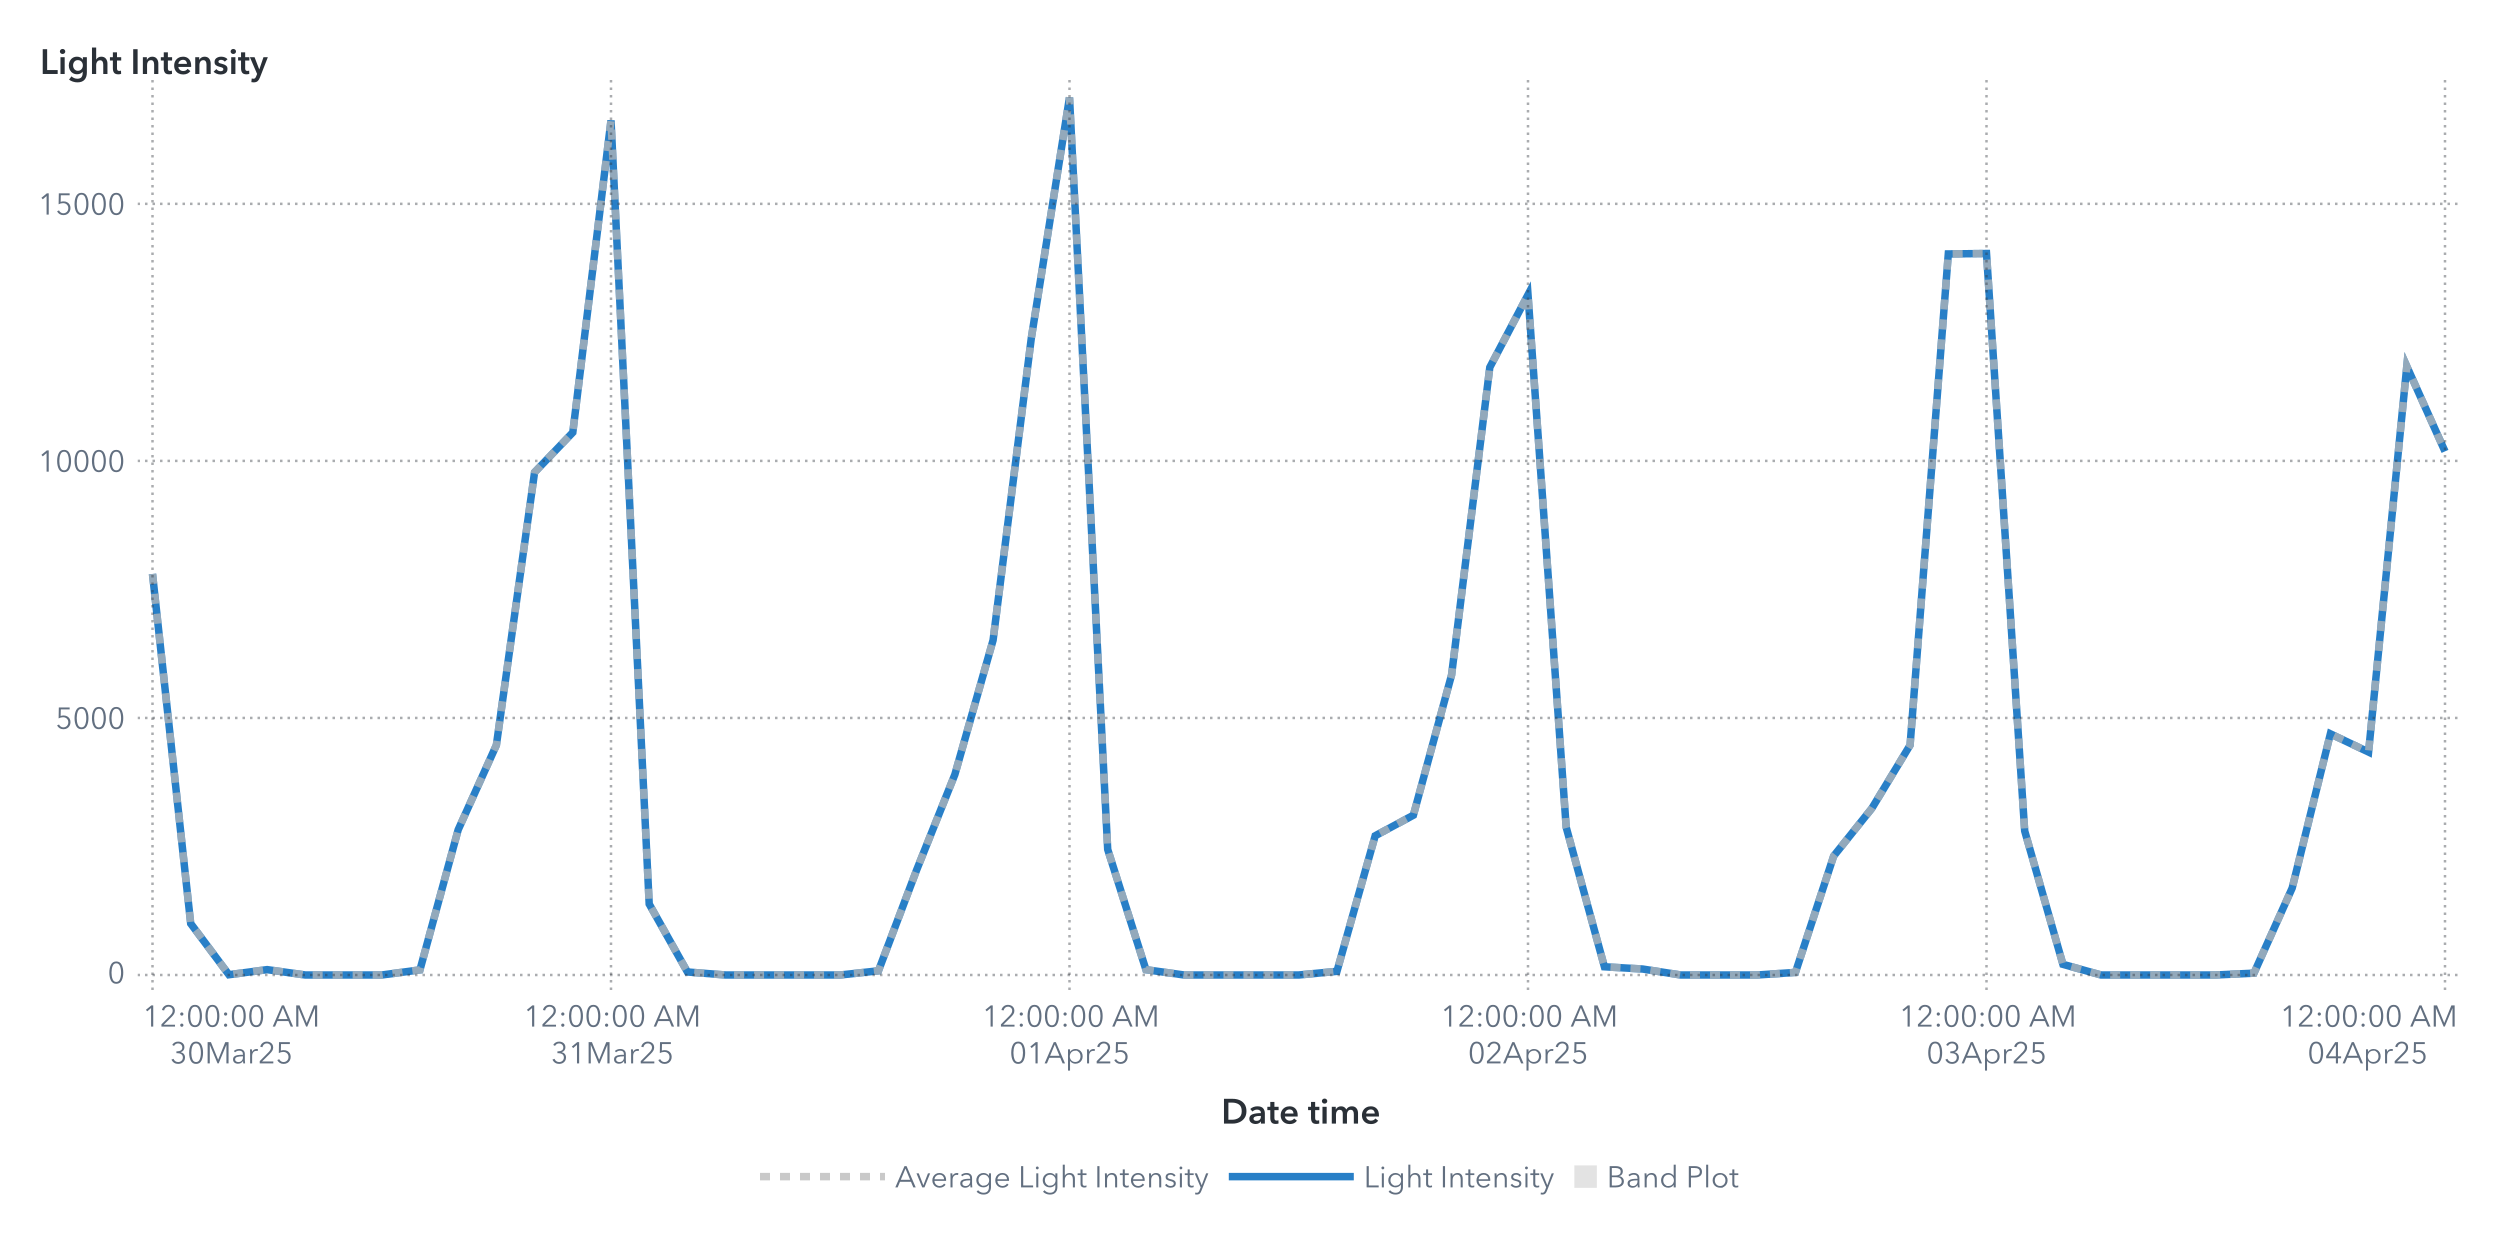
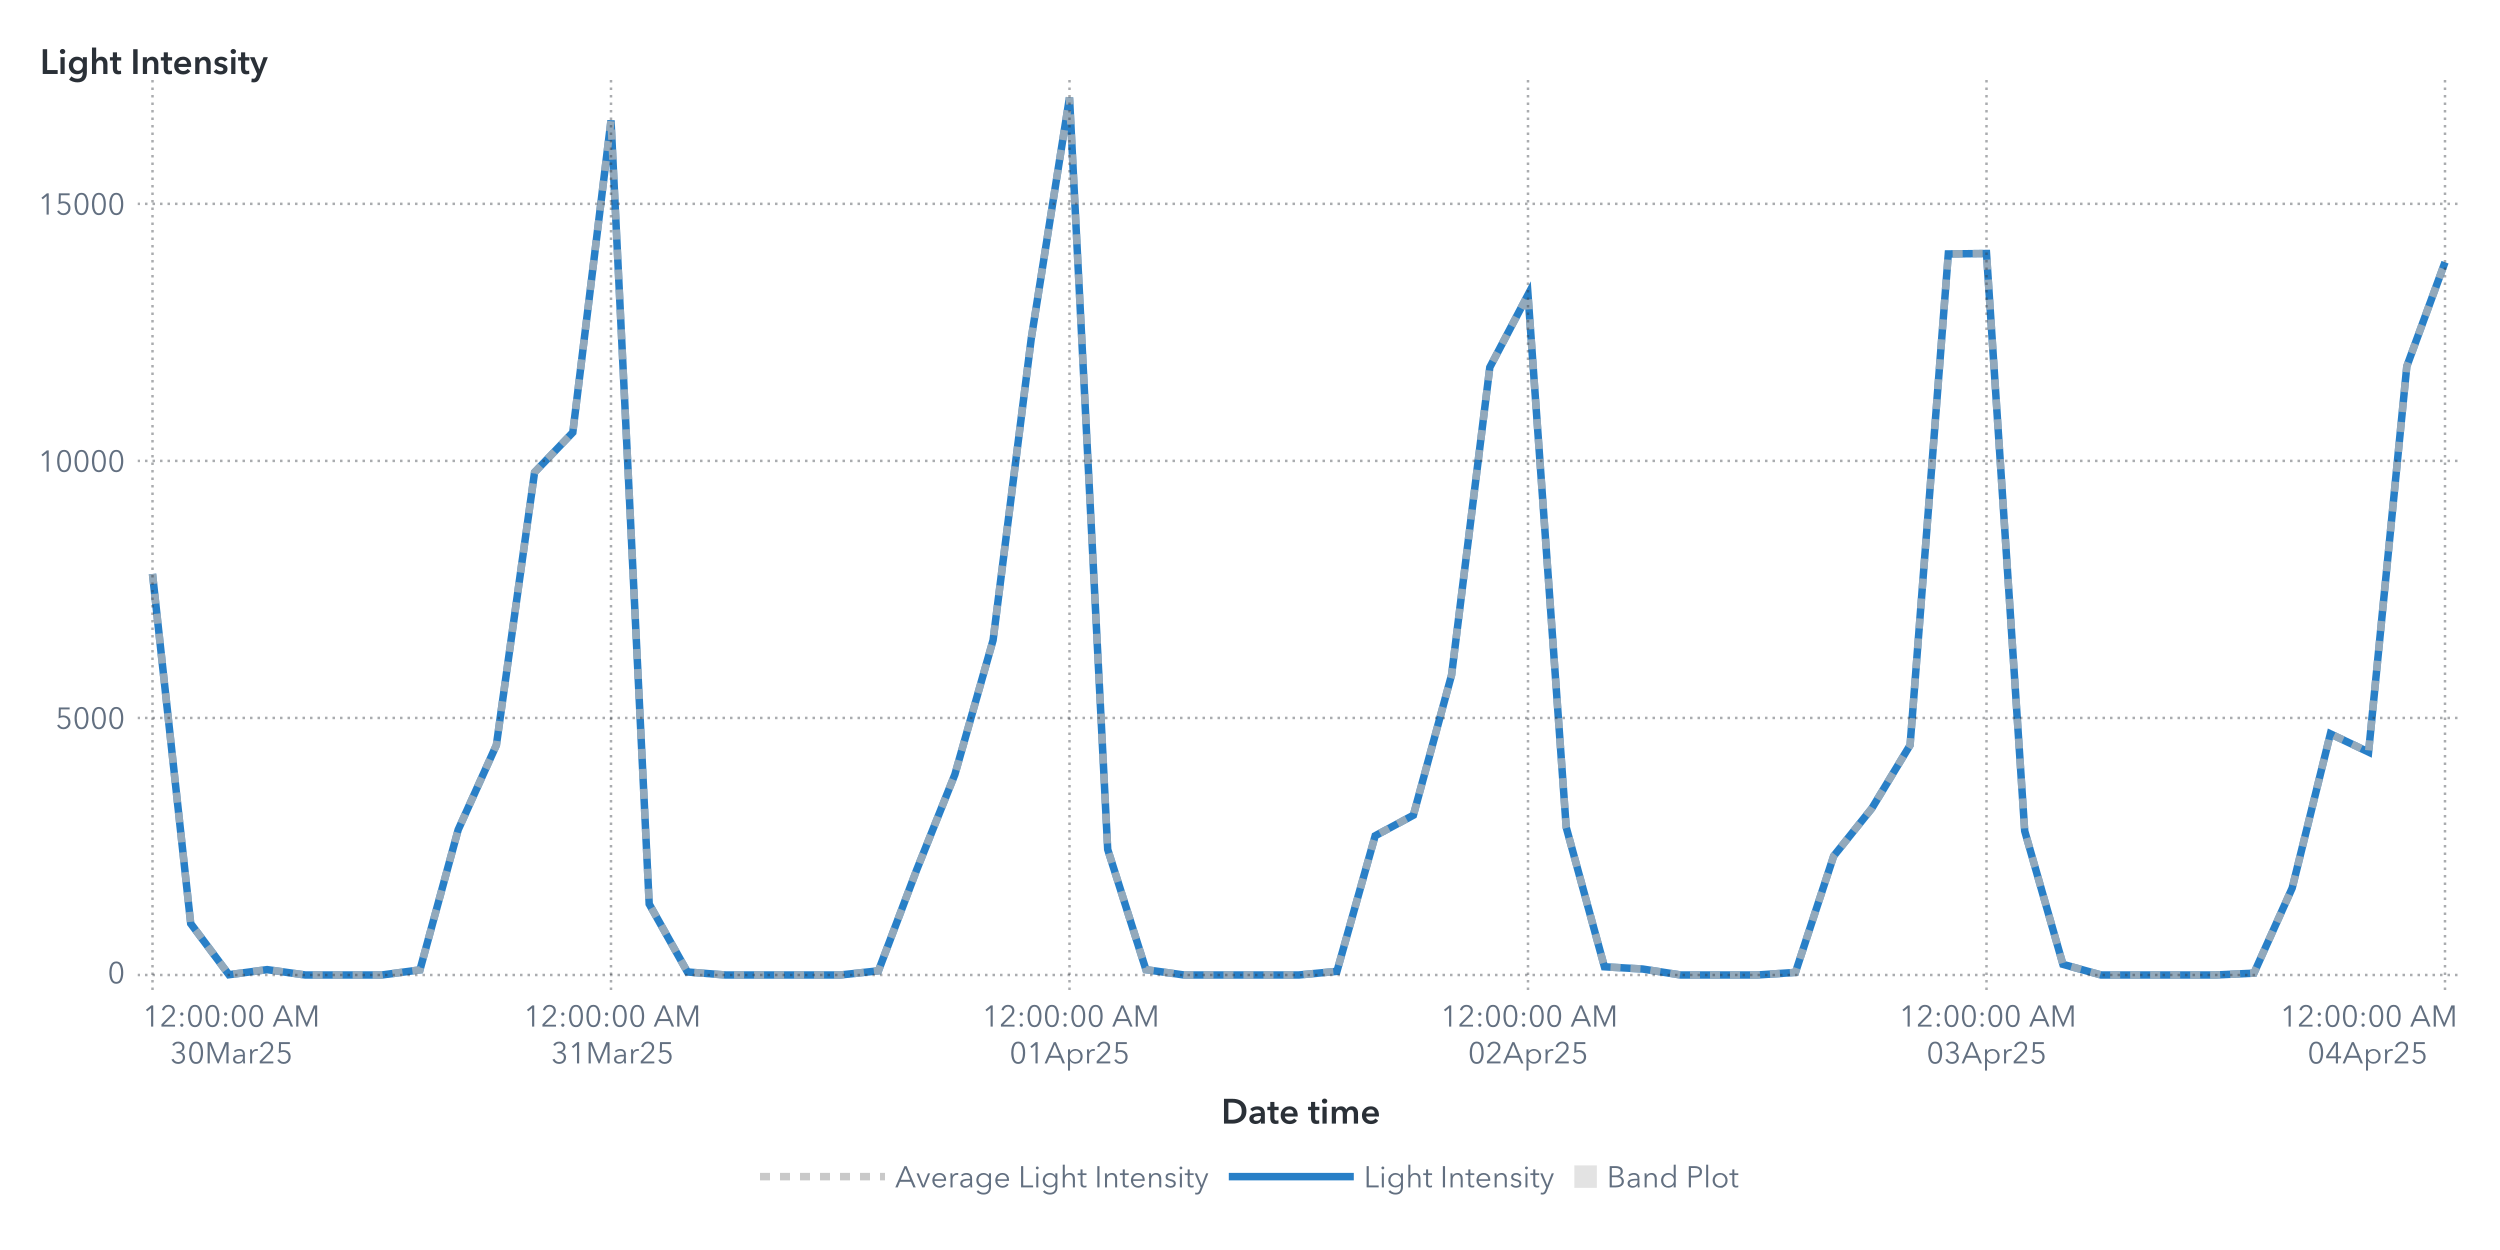
<svg xmlns="http://www.w3.org/2000/svg" xmlns:xlink="http://www.w3.org/1999/xlink" version="1.1" width="1000" height="500" viewBox="0 0 1000 500">
  <rect x="0" y="0" width="1000" height="500" fill="#ffffff">
</rect>
  <g>
    <rect x="0" y="0" rx="5" ry="5" width="1000.0" height="500.0" fill="#ffffff" opacity="0">
</rect>
    <rect x="0" y="0" rx="5" ry="5" width="1000.0" height="500.0" fill="#ffffff" opacity="0">
</rect>
    <rect x="0" y="0" rx="5" ry="5" width="1000.0" height="500.0" fill="#ffffff" opacity="0">
</rect>
    <rect x="0" y="0" rx="5" ry="5" width="1000.0" height="500.0" fill="#ffffff" opacity="0">
</rect>
    <g transform=" translate(16.0 -16.0)">
      <defs>
        <clipPath id="ClipPath0">
          <rect x="39" y="46" width="932" height="366">
</rect>
        </clipPath>
      </defs>
      <g clip-path="url(#ClipPath0)">
        <defs>
          <clipPath id="ClipPath1">
            <rect x="39" y="48" width="930" height="364">
</rect>
          </clipPath>
        </defs>
        <g clip-path="url(#ClipPath1)">
          <g transform="">
-             <polyline id="Polyline_72" points="45.0,245.58  60.28,385.43  75.57,405.89  90.85,403.85  106.13,406.0  121.42,406.0  136.7,406.0  151.98,403.95  167.27,347.91  182.55,314.04  197.83,204.92  213.12,188.98  228.4,64.18  243.68,377.62  258.97,404.79  274.25,406.0  289.53,406.0  304.82,406.0  320.1,406.0  335.38,404.32  350.67,363.95  365.95,325.79  381.23,272.09  396.52,151.27  411.8,55.0  427.08,355.76  442.37,403.87  457.65,406.0  472.93,406.0  488.22,406.0  503.5,406.0  518.78,404.53  534.07,350.31  549.35,342.08  564.63,285.98  579.92,162.93  595.2,133.88  610.48,346.92  625.77,402.71  641.05,403.61  656.33,406.0  671.62,406.0  686.9,406.0  702.18,404.96  717.47,358.41  732.75,339.32  748.03,314.06  763.32,117.58  778.6,117.4  793.88,348.39  809.17,401.73  824.45,406.0  839.73,406.0  855.02,406.0  870.3,406.0  885.58,405.26  900.87,371.22  916.15,309.54  931.43,316.82  946.72,162.54  962.0,196.56 " fill="none" stroke="#287fc7" stroke-width="3.0">
+             <polyline id="Polyline_72" points="45.0,245.58  60.28,385.43  75.57,405.89  90.85,403.85  106.13,406.0  121.42,406.0  136.7,406.0  151.98,403.95  167.27,347.91  182.55,314.04  197.83,204.92  213.12,188.98  228.4,64.18  243.68,377.62  258.97,404.79  274.25,406.0  289.53,406.0  304.82,406.0  320.1,406.0  335.38,404.32  350.67,363.95  365.95,325.79  381.23,272.09  396.52,151.27  411.8,55.0  427.08,355.76  442.37,403.87  457.65,406.0  472.93,406.0  488.22,406.0  503.5,406.0  518.78,404.53  534.07,350.31  549.35,342.08  564.63,285.98  579.92,162.93  595.2,133.88  610.48,346.92  625.77,402.71  641.05,403.61  656.33,406.0  671.62,406.0  686.9,406.0  702.18,404.96  717.47,358.41  732.75,339.32  748.03,314.06  763.32,117.58  778.6,117.4  793.88,348.39  809.17,401.73  824.45,406.0  839.73,406.0  855.02,406.0  870.3,406.0  885.58,405.26  900.87,371.22  916.15,309.54  931.43,316.82  946.72,162.54  962.0,120.89 " fill="none" stroke="#287fc7" stroke-width="3.0">
</polyline>
          </g>
          <g transform="">
-             <polyline id="Polyline_195" points="45.0,245.58  60.28,385.43  75.57,405.89  90.85,403.85  106.13,406.0  121.42,406.0  136.7,406.0  151.98,403.95  167.27,347.91  182.55,314.04  197.83,204.92  213.12,188.98  228.4,64.18  243.68,377.62  258.97,404.79  274.25,406.0  289.53,406.0  304.82,406.0  320.1,406.0  335.38,404.32  350.67,363.95  365.95,325.79  381.23,272.09  396.52,151.27  411.8,55.0  427.08,355.76  442.37,403.87  457.65,406.0  472.93,406.0  488.22,406.0  503.5,406.0  518.78,404.53  534.07,350.31  549.35,342.08  564.63,285.98  579.92,162.93  595.2,133.88  610.48,346.92  625.77,402.71  641.05,403.61  656.33,406.0  671.62,406.0  686.9,406.0  702.18,404.96  717.47,358.41  732.75,339.32  748.03,314.06  763.32,117.58  778.6,117.4  793.88,348.39  809.17,401.73  824.45,406.0  839.73,406.0  855.02,406.0  870.3,406.0  885.58,405.26  900.87,371.22  916.15,309.54  931.43,316.82  946.72,162.54  962.0,196.56 " fill="none" stroke="#b7b7b7" stroke-width="3.0" stroke-dasharray="4,4" opacity="0.75">
+             <polyline id="Polyline_195" points="45.0,245.58  60.28,385.43  75.57,405.89  90.85,403.85  106.13,406.0  121.42,406.0  136.7,406.0  151.98,403.95  167.27,347.91  182.55,314.04  197.83,204.92  213.12,188.98  228.4,64.18  243.68,377.62  258.97,404.79  274.25,406.0  289.53,406.0  304.82,406.0  320.1,406.0  335.38,404.32  350.67,363.95  365.95,325.79  381.23,272.09  396.52,151.27  411.8,55.0  427.08,355.76  442.37,403.87  457.65,406.0  472.93,406.0  488.22,406.0  503.5,406.0  518.78,404.53  534.07,350.31  549.35,342.08  564.63,285.98  579.92,162.93  595.2,133.88  610.48,346.92  625.77,402.71  641.05,403.61  656.33,406.0  671.62,406.0  686.9,406.0  702.18,404.96  717.47,358.41  732.75,339.32  748.03,314.06  763.32,117.58  778.6,117.4  793.88,348.39  809.17,401.73  824.45,406.0  839.73,406.0  855.02,406.0  870.3,406.0  885.58,405.26  900.87,371.22  916.15,309.54  931.43,316.82  946.72,162.54  962.0,120.89 " fill="none" stroke="#b7b7b7" stroke-width="3.0" stroke-dasharray="4,4" opacity="0.75">
</polyline>
          </g>
          <g transform="">
</g>
        </g>
        <path d="M39.0 406.0L969.0 406.0" stroke="#2a3037" stroke-dasharray="1,2" fill="none" opacity="0.4">
</path>
        <path d="M39.0 303.18L969.0 303.18" stroke="#2a3037" stroke-dasharray="1,2" fill="none" opacity="0.4">
</path>
        <path d="M39.0 200.36L969.0 200.36" stroke="#2a3037" stroke-dasharray="1,2" fill="none" opacity="0.4">
</path>
        <path d="M39.0 97.54L969.0 97.54" stroke="#2a3037" stroke-dasharray="1,2" fill="none" opacity="0.4">
</path>
        <path d="M45.0 412.0L45.0 48.0" stroke="#2a3037" stroke-dasharray="1,2" fill="none" opacity="0.4">
</path>
        <path d="M228.4 412.0L228.4 48.0" stroke="#2a3037" stroke-dasharray="1,2" fill="none" opacity="0.4">
</path>
        <path d="M411.8 412.0L411.8 48.0" stroke="#2a3037" stroke-dasharray="1,2" fill="none" opacity="0.4">
</path>
        <path d="M595.2 412.0L595.2 48.0" stroke="#2a3037" stroke-dasharray="1,2" fill="none" opacity="0.4">
</path>
        <path d="M778.6 412.0L778.6 48.0" stroke="#2a3037" stroke-dasharray="1,2" fill="none" opacity="0.4">
</path>
        <path d="M962.0 412.0L962.0 48.0" stroke="#2a3037" stroke-dasharray="1,2" fill="none" opacity="0.4">
</path>
      </g>
      <defs>
        <clipPath id="ClipPath2">
          <rect x="0" y="49" width="39" height="363">
</rect>
        </clipPath>
      </defs>
      <g clip-path="url(#ClipPath2)">
        <g fill="#626f80" stroke="#626f80" transform="translate(27.04 409.3) scale(0.012 -0.012)">
          <defs>
            <path id="g48/TT0" d="M522.0 353.0Q 522.0,195.0  467.0,88.5 T 290.0,-18.0 Q 167.0,-18.0  112.5,88.5 T 58.0,353.0 Q 58.0,512.0  112.5,619.0 T 290.0,726.0 Q 412.0,726.0  467.0,618.5 T 522.0,353.0 Z M131.0 353.0Q 131.0,226.0  167.5,135.0 T 290.0,44.0 Q 375.0,44.0  412.0,135.5 T 449.0,353.0 Q 449.0,480.0  412.0,572.5 T 290.0,665.0 Q 204.0,665.0  167.5,573.0 T 131.0,353.0 Z">
</path>
          </defs>
          <use x="0" y="0" xlink:href="#g48/TT0" />
        </g>
        <text id="Text_380" x="34.0" y="409.3" font-size="9.0pt" font-family="Avenir Next for SAS" fill="#626f80" text-anchor="end" opacity="0">
0</text>
        <g fill="#626f80" stroke="#626f80" transform="translate(6.16 307.48) scale(0.012 -0.012)">
          <defs>
            <path id="g53/TT0" d="M180.0 644.0 L175.0 425.0Q 219.0,441.0  273.0,441.0 Q 339.0,441.0  391.5,413.0 T 473.5,334.5 T 503.0,219.0 Q 503.0,151.0  473.5,97.0 T 390.5,12.5 T 268.0,-18.0 Q 194.0,-18.0  140.0,16.0 T 56.0,111.0  L121.0 140.0Q 140.0,96.0  179.0,70.0 T 264.0,44.0 Q 311.0,44.0  349.0,66.0 T 408.5,126.5 T 430.0,212.0 Q 430.0,289.0  380.5,335.5 T 254.0,382.0 Q 180.0,382.0  107.0,343.0  L114.0 708.0 L475.0 708.0 L475.0 644.0 L180.0 644.0Z">
</path>
          </defs>
          <use x="0" y="0" xlink:href="#g53/TT0" />
          <use x="580.0" y="0" xlink:href="#g48/TT0" />
          <use x="1160.0" y="0" xlink:href="#g48/TT0" />
          <use x="1740.0" y="0" xlink:href="#g48/TT0" />
        </g>
        <text id="Text_381" x="34.0" y="307.48" font-size="9.0pt" font-family="Avenir Next for SAS" fill="#626f80" text-anchor="end" opacity="0">
5000</text>
        <g fill="#626f80" stroke="#626f80" transform="translate(-0.8 204.66) scale(0.012 -0.012)">
          <defs>
            <path id="g49/TT0" d="M358.0 0 L286.0 0 L286.0 619.0 L158.0 510.0 L114.0 560.0 L294.0 708.0 L358.0 708.0 L358.0 0Z">
</path>
          </defs>
          <use x="0" y="0" xlink:href="#g49/TT0" />
          <use x="580.0" y="0" xlink:href="#g48/TT0" />
          <use x="1160.0" y="0" xlink:href="#g48/TT0" />
          <use x="1740.0" y="0" xlink:href="#g48/TT0" />
          <use x="2320.0" y="0" xlink:href="#g48/TT0" />
        </g>
        <text id="Text_382" x="34.0" y="204.66" font-size="9.0pt" font-family="Avenir Next for SAS" fill="#626f80" text-anchor="end" opacity="0">
10000</text>
        <g fill="#626f80" stroke="#626f80" transform="translate(-0.8 101.84) scale(0.012 -0.012)">
          <use x="0" y="0" xlink:href="#g49/TT0" />
          <use x="580.0" y="0" xlink:href="#g53/TT0" />
          <use x="1160.0" y="0" xlink:href="#g48/TT0" />
          <use x="1740.0" y="0" xlink:href="#g48/TT0" />
          <use x="2320.0" y="0" xlink:href="#g48/TT0" />
        </g>
        <text id="Text_383" x="34.0" y="101.84" font-size="9.0pt" font-family="Avenir Next for SAS" fill="#626f80" text-anchor="end" opacity="0">
15000</text>
      </g>
      <g fill="#2a3037" stroke="#2a3037" transform="translate(0 45.59) scale(0.014 -0.014)">
        <defs>
          <path id="g76/TT1" d="M78.0 708.0 L204.0 708.0 L204.0 112.0 L505.0 112.0 L505.0 0 L78.0 0 L78.0 708.0Z">
</path>
        </defs>
        <use x="0" y="0" xlink:href="#g76/TT1" />
        <defs>
          <path id="g105/TT1" d="M133.0 715.0Q 166.0,715.0  188.5,694.5 T 211.0,643.0 Q 211.0,612.0  188.5,591.5 T 133.0,571.0 Q 101.0,571.0  79.0,592.5 T 57.0,643.0 Q 57.0,672.0  79.0,693.5 T 133.0,715.0 Z M74.0 480.0 L194.0 480.0 L194.0 0 L74.0 0 L74.0 480.0Z">
</path>
        </defs>
        <use x="511.0" y="0" xlink:href="#g105/TT1" />
        <defs>
          <path id="g103/TT1" d="M560.0 43.0Q 560.0,-91.0  492.5,-165.5 T 289.0,-240.0 Q 228.0,-240.0  162.0,-219.0 T 51.0,-161.0  L120.0 -68.0Q 154.0,-101.0  198.5,-118.5 T 288.0,-136.0 Q 370.0,-136.0  405.0,-92.5 T 440.0,29.0  L440.0 64.0 L438.0 64.0Q 412.0,29.0  371.5,10.5 T 281.0,-8.0 Q 211.0,-8.0  157.0,25.5 T 73.5,116.5 T 44.0,242.0 Q 44.0,312.0  73.0,369.5 T 155.0,460.5 T 279.0,494.0 Q 331.0,494.0  375.0,472.0 T 444.0,408.0  L446.0 408.0 L446.0 480.0 L560.0 480.0 L560.0 43.0Z M166.0 243.0Q 166.0,204.0  182.5,169.0 T 230.5,112.5 T 303.0,91.0 Q 346.0,91.0  378.5,112.0 T 428.5,168.0 T 446.0,243.0 Q 446.0,285.0  428.5,320.0 T 378.5,375.5 T 304.0,396.0 Q 241.0,396.0  203.5,352.5 T 166.0,243.0 Z">
</path>
        </defs>
        <use x="779.0" y="0" xlink:href="#g103/TT1" />
        <defs>
          <path id="g104/TT1" d="M516.0 300.0 L516.0 0 L396.0 0 L396.0 264.0Q 396.0,391.0  307.0,391.0 Q 253.0,391.0  223.5,352.5 T 194.0,262.0  L194.0 0 L74.0 0 L74.0 756.0 L194.0 756.0 L194.0 413.0 L196.0 413.0Q 212.0,446.0  250.5,470.0 T 339.0,494.0 Q 427.0,494.0  471.5,437.5 T 516.0,300.0 Z">
</path>
        </defs>
        <use x="1411.0" y="0" xlink:href="#g104/TT1" />
        <defs>
          <path id="g116/TT1" d="M3.0 480.0 L87.0 480.0 L87.0 619.0 L205.0 619.0 L205.0 480.0 L325.0 480.0 L325.0 384.0 L205.0 384.0 L205.0 161.0Q 205.0,125.0  218.0,106.0 T 268.0,87.0 Q 299.0,87.0  319.0,97.0  L323.0 3.0Q 289.0,-10.0  243.0,-10.0 Q 155.0,-10.0  121.0,35.5 T 87.0,160.0  L87.0 384.0 L3.0 384.0 L3.0 480.0Z">
</path>
        </defs>
        <use x="1995.0" y="0" xlink:href="#g116/TT1" />
        <defs>
          <path id="g73/TT1" d="M78.0 708.0 L204.0 708.0 L204.0 0 L78.0 0 L78.0 708.0Z">
</path>
        </defs>
        <use x="2585.0" y="0" xlink:href="#g73/TT1" />
        <defs>
          <path id="g110/TT1" d="M186.0 480.0 L186.0 403.0 L188.0 403.0Q 205.0,441.0  245.5,467.5 T 337.0,494.0 Q 425.0,494.0  469.5,437.5 T 514.0,300.0  L514.0 0 L394.0 0 L394.0 266.0Q 394.0,394.0  304.0,394.0 Q 250.0,394.0  221.0,355.5 T 192.0,264.0  L192.0 0 L72.0 0 L72.0 480.0 L186.0 480.0Z">
</path>
        </defs>
        <use x="2867.0" y="0" xlink:href="#g110/TT1" />
        <use x="3449.0" y="0" xlink:href="#g116/TT1" />
        <defs>
          <path id="g101/TT1" d="M529.0 202.0 L164.0 202.0Q 168.0,152.0  208.0,118.0 T 301.0,84.0 Q 384.0,84.0  428.0,146.0  L508.0 82.0Q 437.0,-14.0  302.0,-14.0 Q 228.0,-14.0  169.5,16.5 T 77.5,104.0 T 44.0,237.0 Q 44.0,313.0  77.0,371.5 T 168.0,462.0 T 298.0,494.0 Q 402.0,494.0  466.0,427.0 T 530.0,234.0 Q 530.0,213.0  529.0,202.0 Z M297.0 404.0Q 244.0,404.0  206.0,371.0 T 164.0,288.0  L410.0 288.0Q 410.0,338.0  381.0,371.0 T 297.0,404.0 Z">
</path>
        </defs>
        <use x="3789.0" y="0" xlink:href="#g101/TT1" />
        <use x="4363.0" y="0" xlink:href="#g110/TT1" />
        <defs>
          <path id="g115/TT1" d="M230.0 404.0Q 198.0,404.0  175.5,391.0 T 153.0,352.0 Q 153.0,327.0  176.0,315.0 T 257.0,289.0 Q 325.0,273.0  368.5,241.0 T 412.0,146.0 Q 412.0,64.0  355.5,25.0 T 212.0,-14.0 Q 155.0,-14.0  102.0,7.0 T 15.0,65.0  L94.0 139.0Q 114.0,112.0  146.5,95.5 T 217.0,79.0 Q 248.0,79.0  271.0,93.0 T 294.0,136.0 Q 294.0,164.0  269.5,177.5 T 184.0,205.0 Q 119.0,221.0  80.5,250.5 T 42.0,341.0 Q 42.0,416.0  98.0,455.0 T 233.0,494.0 Q 287.0,494.0  336.0,475.0 T 413.0,421.0  L335.0 352.0Q 318.0,374.0  290.0,389.0 T 230.0,404.0 Z">
</path>
        </defs>
        <use x="4945.0" y="0" xlink:href="#g115/TT1" />
        <use x="5389.0" y="0" xlink:href="#g105/TT1" />
        <use x="5657.0" y="0" xlink:href="#g116/TT1" />
        <defs>
          <path id="g121/TT1" d="M133.0 480.0 L267.0 131.0 L269.0 131.0 L388.0 480.0 L513.0 480.0 L286.0 -103.0Q 258.0,-174.0  218.5,-207.0 T 104.0,-240.0 Q 71.0,-240.0  42.0,-233.0  L52.0 -129.0Q 74.0,-136.0  97.0,-136.0 Q 133.0,-136.0  149.0,-119.5 T 182.0,-61.0  L206.0 0 L0 480.0 L133.0 480.0Z">
</path>
        </defs>
        <use x="5997.0" y="0" xlink:href="#g121/TT1" />
      </g>
      <text id="Text_384" x="0" y="45.59" font-size="10.5pt" font-family="Avenir Next for SAS" font-weight="bold" fill="#2a3037" text-anchor="start" opacity="0">
Light Intensity</text>
      <defs>
        <clipPath id="ClipPath3">
          <rect x="39" y="412" width="929" height="57">
</rect>
        </clipPath>
      </defs>
      <g clip-path="url(#ClipPath3)">
        <g fill="#626f80" stroke="#626f80" transform="translate(41.0 426.65) scale(0.012 -0.012)">
          <use x="0" y="0" xlink:href="#g49/TT0" />
          <defs>
            <path id="g50/TT0" d="M51.0 0 L51.0 75.0 L341.0 368.0Q 380.0,408.0  403.0,447.0 T 426.0,530.0 Q 426.0,590.0  385.5,627.5 T 286.0,665.0 Q 230.0,665.0  191.0,630.0 T 140.0,539.0  L69.0 553.0Q 84.0,629.0  144.0,677.5 T 286.0,726.0 Q 344.0,726.0  392.5,703.5 T 470.0,637.0 T 499.0,531.0 Q 499.0,469.0  470.0,421.5 T 384.0,317.0  L129.0 64.0 L504.0 64.0 L504.0 0 L51.0 0Z">
</path>
          </defs>
          <use x="580.0" y="0" xlink:href="#g50/TT0" />
          <defs>
            <path id="g58/TT0" d="M150.0 366.0Q 127.0,366.0  111.5,382.0 T 96.0,420.0 Q 96.0,442.0  111.5,458.0 T 150.0,474.0 Q 173.0,474.0  188.5,458.0 T 204.0,420.0 Q 204.0,398.0  188.5,382.0 T 150.0,366.0 Z M150.0 -6.0Q 127.0,-6.0  111.5,10.0 T 96.0,48.0 Q 96.0,70.0  111.5,86.0 T 150.0,102.0 Q 173.0,102.0  188.5,86.0 T 204.0,48.0 Q 204.0,26.0  188.5,10.0 T 150.0,-6.0 Z">
</path>
          </defs>
          <use x="1160.0" y="0" xlink:href="#g58/TT0" />
          <use x="1460.0" y="0" xlink:href="#g48/TT0" />
          <use x="2040.0" y="0" xlink:href="#g48/TT0" />
          <use x="2620.0" y="0" xlink:href="#g58/TT0" />
          <use x="2920.0" y="0" xlink:href="#g48/TT0" />
          <use x="3500.0" y="0" xlink:href="#g48/TT0" />
          <defs>
            <path id="g65/TT0" d="M89.0 0 L10.0 0 L316.0 708.0 L386.0 708.0 L690.0 0 L610.0 0 L532.0 186.0 L166.0 186.0 L89.0 0Z M193.0 252.0 L505.0 252.0 L349.0 628.0 L193.0 252.0Z">
</path>
          </defs>
          <use x="4330.0" y="0" xlink:href="#g65/TT0" />
          <defs>
            <path id="g77/TT0" d="M444.0 122.0 L445.0 122.0 L682.0 708.0 L792.0 708.0 L792.0 0 L720.0 0 L720.0 615.0 L718.0 615.0 L462.0 0 L424.0 0 L168.0 615.0 L166.0 615.0 L166.0 0 L94.0 0 L94.0 708.0 L204.0 708.0 L444.0 122.0Z">
</path>
          </defs>
          <use x="5030.0" y="0" xlink:href="#g77/TT0" />
        </g>
        <text x="76.0" y="426.65" font-size="9.0pt" font-family="Avenir Next for SAS" fill="#626f80" text-anchor="middle" opacity="0">
12:00:00 AM</text>
        <g fill="#626f80" stroke="#626f80" transform="translate(52.0 441.35) scale(0.012 -0.012)">
          <defs>
            <path id="g51/TT0" d="M245.0 402.0Q 319.0,402.0  364.5,433.5 T 410.0,532.0 Q 410.0,590.0  369.0,627.5 T 270.0,665.0 Q 226.0,665.0  191.0,643.5 T 135.0,582.0  L74.0 614.0Q 106.0,670.0  157.0,698.0 T 274.0,726.0 Q 331.0,726.0  378.0,703.5 T 453.0,638.0 T 481.0,536.0 Q 481.0,475.0  446.5,432.0 T 358.0,374.0  L358.0 372.0Q 421.0,359.0  461.0,312.0 T 501.0,196.0 Q 501.0,131.0  470.0,82.5 T 387.0,8.0 T 273.0,-18.0 Q 196.0,-18.0  137.5,19.5 T 49.0,127.0  L117.0 152.0Q 135.0,102.0  177.0,73.0 T 273.0,44.0 Q 314.0,44.0  350.0,62.5 T 407.5,115.5 T 429.0,196.0 Q 429.0,271.0  376.0,305.5 T 245.0,340.0  L214.0 340.0 L214.0 402.0 L245.0 402.0Z">
</path>
          </defs>
          <use x="0" y="0" xlink:href="#g51/TT0" />
          <use x="580.0" y="0" xlink:href="#g48/TT0" />
          <use x="1160.0" y="0" xlink:href="#g77/TT0" />
          <defs>
            <path id="g97/TT0" d="M260.0 423.0Q 220.0,423.0  183.0,408.0 T 121.0,368.0  L83.0 413.0Q 113.0,443.0  161.0,461.5 T 267.0,480.0 Q 347.0,480.0  398.0,436.0 T 449.0,310.0  L449.0 105.0Q 449.0,42.0  457.0,0  L396.0 0Q 389.0,40.0  389.0,76.0  L387.0 76.0Q 355.0,30.0  314.5,9.0 T 217.0,-12.0 Q 178.0,-12.0  141.0,2.5 T 79.5,49.0 T 55.0,130.0 Q 55.0,198.0  99.0,232.0 T 212.5,276.5 T 385.0,287.0  L385.0 302.0Q 385.0,362.0  353.0,392.5 T 260.0,423.0 Z M125.0 133.0Q 125.0,87.0  157.0,65.5 T 235.0,44.0 Q 304.0,44.0  344.5,89.0 T 385.0,199.0  L385.0 234.0 L365.0 234.0Q 259.0,234.0  192.0,213.5 T 125.0,133.0 Z">
</path>
          </defs>
          <use x="2046.0" y="0" xlink:href="#g97/TT0" />
          <defs>
            <path id="g114/TT0" d="M86.0 468.0 L151.0 468.0Q 155.0,418.0  155.0,388.0  L157.0 388.0Q 177.0,429.0  217.5,454.5 T 307.0,480.0 Q 334.0,480.0  352.0,475.0  L343.0 411.0Q 337.0,413.0  322.5,415.0 T 295.0,417.0 Q 236.0,417.0  197.0,372.5 T 158.0,240.0  L158.0 0 L90.0 0 L90.0 365.0Q 90.0,425.0  86.0,468.0 Z">
</path>
          </defs>
          <use x="2580.0" y="0" xlink:href="#g114/TT0" />
          <use x="2940.0" y="0" xlink:href="#g50/TT0" />
          <use x="3520.0" y="0" xlink:href="#g53/TT0" />
        </g>
        <text x="76.0" y="441.35" font-size="9.0pt" font-family="Avenir Next for SAS" fill="#626f80" text-anchor="middle" opacity="0">
30Mar25</text>
        <g fill="#626f80" stroke="#626f80" transform="translate(193.4 426.65) scale(0.012 -0.012)">
          <use x="0" y="0" xlink:href="#g49/TT0" />
          <use x="580.0" y="0" xlink:href="#g50/TT0" />
          <use x="1160.0" y="0" xlink:href="#g58/TT0" />
          <use x="1460.0" y="0" xlink:href="#g48/TT0" />
          <use x="2040.0" y="0" xlink:href="#g48/TT0" />
          <use x="2620.0" y="0" xlink:href="#g58/TT0" />
          <use x="2920.0" y="0" xlink:href="#g48/TT0" />
          <use x="3500.0" y="0" xlink:href="#g48/TT0" />
          <use x="4330.0" y="0" xlink:href="#g65/TT0" />
          <use x="5030.0" y="0" xlink:href="#g77/TT0" />
        </g>
        <text x="228.4" y="426.65" font-size="9.0pt" font-family="Avenir Next for SAS" fill="#626f80" text-anchor="middle" opacity="0">
12:00:00 AM</text>
        <g fill="#626f80" stroke="#626f80" transform="translate(204.4 441.35) scale(0.012 -0.012)">
          <use x="0" y="0" xlink:href="#g51/TT0" />
          <use x="580.0" y="0" xlink:href="#g49/TT0" />
          <use x="1160.0" y="0" xlink:href="#g77/TT0" />
          <use x="2046.0" y="0" xlink:href="#g97/TT0" />
          <use x="2580.0" y="0" xlink:href="#g114/TT0" />
          <use x="2940.0" y="0" xlink:href="#g50/TT0" />
          <use x="3520.0" y="0" xlink:href="#g53/TT0" />
        </g>
        <text x="228.4" y="441.35" font-size="9.0pt" font-family="Avenir Next for SAS" fill="#626f80" text-anchor="middle" opacity="0">
31Mar25</text>
        <g fill="#626f80" stroke="#626f80" transform="translate(376.8 426.65) scale(0.012 -0.012)">
          <use x="0" y="0" xlink:href="#g49/TT0" />
          <use x="580.0" y="0" xlink:href="#g50/TT0" />
          <use x="1160.0" y="0" xlink:href="#g58/TT0" />
          <use x="1460.0" y="0" xlink:href="#g48/TT0" />
          <use x="2040.0" y="0" xlink:href="#g48/TT0" />
          <use x="2620.0" y="0" xlink:href="#g58/TT0" />
          <use x="2920.0" y="0" xlink:href="#g48/TT0" />
          <use x="3500.0" y="0" xlink:href="#g48/TT0" />
          <use x="4330.0" y="0" xlink:href="#g65/TT0" />
          <use x="5030.0" y="0" xlink:href="#g77/TT0" />
        </g>
        <text x="411.8" y="426.65" font-size="9.0pt" font-family="Avenir Next for SAS" fill="#626f80" text-anchor="middle" opacity="0">
12:00:00 AM</text>
        <g fill="#626f80" stroke="#626f80" transform="translate(387.8 441.35) scale(0.012 -0.012)">
          <use x="0" y="0" xlink:href="#g48/TT0" />
          <use x="580.0" y="0" xlink:href="#g49/TT0" />
          <use x="1160.0" y="0" xlink:href="#g65/TT0" />
          <defs>
            <path id="g112/TT0" d="M90.0 -240.0 L90.0 468.0 L158.0 468.0 L158.0 387.0 L161.0 387.0Q 189.0,431.0  237.0,455.5 T 337.0,480.0 Q 408.0,480.0  463.5,447.5 T 549.0,359.0 T 579.0,234.0 Q 579.0,165.0  549.0,109.0 T 463.5,20.5 T 337.0,-12.0 Q 286.0,-12.0  238.0,12.0 T 161.0,79.0  L158.0 79.0 L158.0 -240.0 L90.0 -240.0Z M330.0 423.0Q 278.0,423.0  237.0,398.0 T 173.0,330.0 T 150.0,234.0 Q 150.0,181.0  173.0,138.0 T 237.0,70.5 T 330.0,46.0 Q 385.0,46.0  425.0,71.0 T 486.0,138.5 T 507.0,234.0 Q 507.0,287.0  486.0,330.0 T 425.0,398.0 T 385.0,423.0 Z">
</path>
          </defs>
          <use x="1860.0" y="0" xlink:href="#g112/TT0" />
          <use x="2495.0" y="0" xlink:href="#g114/TT0" />
          <use x="2855.0" y="0" xlink:href="#g50/TT0" />
          <use x="3435.0" y="0" xlink:href="#g53/TT0" />
        </g>
        <text x="411.8" y="441.35" font-size="9.0pt" font-family="Avenir Next for SAS" fill="#626f80" text-anchor="middle" opacity="0">
01Apr25</text>
        <g fill="#626f80" stroke="#626f80" transform="translate(560.2 426.65) scale(0.012 -0.012)">
          <use x="0" y="0" xlink:href="#g49/TT0" />
          <use x="580.0" y="0" xlink:href="#g50/TT0" />
          <use x="1160.0" y="0" xlink:href="#g58/TT0" />
          <use x="1460.0" y="0" xlink:href="#g48/TT0" />
          <use x="2040.0" y="0" xlink:href="#g48/TT0" />
          <use x="2620.0" y="0" xlink:href="#g58/TT0" />
          <use x="2920.0" y="0" xlink:href="#g48/TT0" />
          <use x="3500.0" y="0" xlink:href="#g48/TT0" />
          <use x="4330.0" y="0" xlink:href="#g65/TT0" />
          <use x="5030.0" y="0" xlink:href="#g77/TT0" />
        </g>
        <text x="595.2" y="426.65" font-size="9.0pt" font-family="Avenir Next for SAS" fill="#626f80" text-anchor="middle" opacity="0">
12:00:00 AM</text>
        <g fill="#626f80" stroke="#626f80" transform="translate(571.2 441.35) scale(0.012 -0.012)">
          <use x="0" y="0" xlink:href="#g48/TT0" />
          <use x="580.0" y="0" xlink:href="#g50/TT0" />
          <use x="1160.0" y="0" xlink:href="#g65/TT0" />
          <use x="1860.0" y="0" xlink:href="#g112/TT0" />
          <use x="2495.0" y="0" xlink:href="#g114/TT0" />
          <use x="2855.0" y="0" xlink:href="#g50/TT0" />
          <use x="3435.0" y="0" xlink:href="#g53/TT0" />
        </g>
        <text x="595.2" y="441.35" font-size="9.0pt" font-family="Avenir Next for SAS" fill="#626f80" text-anchor="middle" opacity="0">
02Apr25</text>
        <g fill="#626f80" stroke="#626f80" transform="translate(743.6 426.65) scale(0.012 -0.012)">
          <use x="0" y="0" xlink:href="#g49/TT0" />
          <use x="580.0" y="0" xlink:href="#g50/TT0" />
          <use x="1160.0" y="0" xlink:href="#g58/TT0" />
          <use x="1460.0" y="0" xlink:href="#g48/TT0" />
          <use x="2040.0" y="0" xlink:href="#g48/TT0" />
          <use x="2620.0" y="0" xlink:href="#g58/TT0" />
          <use x="2920.0" y="0" xlink:href="#g48/TT0" />
          <use x="3500.0" y="0" xlink:href="#g48/TT0" />
          <use x="4330.0" y="0" xlink:href="#g65/TT0" />
          <use x="5030.0" y="0" xlink:href="#g77/TT0" />
        </g>
        <text x="778.6" y="426.65" font-size="9.0pt" font-family="Avenir Next for SAS" fill="#626f80" text-anchor="middle" opacity="0">
12:00:00 AM</text>
        <g fill="#626f80" stroke="#626f80" transform="translate(754.6 441.35) scale(0.012 -0.012)">
          <use x="0" y="0" xlink:href="#g48/TT0" />
          <use x="580.0" y="0" xlink:href="#g51/TT0" />
          <use x="1160.0" y="0" xlink:href="#g65/TT0" />
          <use x="1860.0" y="0" xlink:href="#g112/TT0" />
          <use x="2495.0" y="0" xlink:href="#g114/TT0" />
          <use x="2855.0" y="0" xlink:href="#g50/TT0" />
          <use x="3435.0" y="0" xlink:href="#g53/TT0" />
        </g>
        <text x="778.6" y="441.35" font-size="9.0pt" font-family="Avenir Next for SAS" fill="#626f80" text-anchor="middle" opacity="0">
03Apr25</text>
        <g fill="#626f80" stroke="#626f80" transform="translate(896.0 426.65) scale(0.012 -0.012)">
          <use x="0" y="0" xlink:href="#g49/TT0" />
          <use x="580.0" y="0" xlink:href="#g50/TT0" />
          <use x="1160.0" y="0" xlink:href="#g58/TT0" />
          <use x="1460.0" y="0" xlink:href="#g48/TT0" />
          <use x="2040.0" y="0" xlink:href="#g48/TT0" />
          <use x="2620.0" y="0" xlink:href="#g58/TT0" />
          <use x="2920.0" y="0" xlink:href="#g48/TT0" />
          <use x="3500.0" y="0" xlink:href="#g48/TT0" />
          <use x="4330.0" y="0" xlink:href="#g65/TT0" />
          <use x="5030.0" y="0" xlink:href="#g77/TT0" />
        </g>
        <text x="931.0" y="426.65" font-size="9.0pt" font-family="Avenir Next for SAS" fill="#626f80" text-anchor="middle" opacity="0">
12:00:00 AM</text>
        <g fill="#626f80" stroke="#626f80" transform="translate(907.0 441.35) scale(0.012 -0.012)">
          <use x="0" y="0" xlink:href="#g48/TT0" />
          <defs>
            <path id="g52/TT0" d="M436.0 234.0 L540.0 234.0 L540.0 171.0 L436.0 171.0 L436.0 0 L366.0 0 L366.0 171.0 L42.0 171.0 L42.0 241.0 L342.0 708.0 L436.0 708.0 L436.0 234.0Z M366.0 627.0 L364.0 627.0 L117.0 234.0 L366.0 234.0 L366.0 627.0Z">
</path>
          </defs>
          <use x="580.0" y="0" xlink:href="#g52/TT0" />
          <use x="1160.0" y="0" xlink:href="#g65/TT0" />
          <use x="1860.0" y="0" xlink:href="#g112/TT0" />
          <use x="2495.0" y="0" xlink:href="#g114/TT0" />
          <use x="2855.0" y="0" xlink:href="#g50/TT0" />
          <use x="3435.0" y="0" xlink:href="#g53/TT0" />
        </g>
        <text x="931.0" y="441.35" font-size="9.0pt" font-family="Avenir Next for SAS" fill="#626f80" text-anchor="middle" opacity="0">
04Apr25</text>
      </g>
      <g fill="#2a3037" stroke="#2a3037" transform="translate(472.5 465.44) scale(0.014 -0.014)">
        <defs>
          <path id="g68/TT1" d="M329.0 708.0Q 430.0,708.0  518.5,673.0 T 663.5,558.5 T 720.0,354.0 Q 720.0,237.0  663.0,157.0 T 516.5,38.5 T 329.0,0  L78.0 0 L78.0 708.0 L329.0 708.0Z M585.0 354.0Q 585.0,492.0  506.0,546.0 T 309.0,600.0  L204.0 600.0 L204.0 110.0 L309.0 110.0Q 424.0,110.0  504.5,166.5 T 585.0,354.0 Z">
</path>
        </defs>
        <use x="0" y="0" xlink:href="#g68/TT1" />
        <defs>
          <path id="g97/TT1" d="M367.0 61.0Q 349.0,29.0  308.5,8.5 T 218.0,-12.0 Q 175.0,-12.0  134.0,3.0 T 65.5,51.5 T 38.0,137.0 Q 38.0,233.0  131.0,266.5 T 368.0,300.0  L368.0 312.0Q 368.0,354.0  337.0,377.0 T 258.0,400.0 Q 221.0,400.0  186.0,384.5 T 127.0,345.0  L65.0 418.0Q 105.0,455.0  158.5,474.5 T 268.0,494.0 Q 385.0,494.0  433.5,436.0 T 482.0,292.0  L482.0 0 L370.0 0 L370.0 61.0 L367.0 61.0Z M341.0 219.0Q 158.0,219.0  158.0,139.0 Q 158.0,107.0  182.5,93.0 T 242.0,79.0 Q 303.0,79.0  335.5,111.5 T 368.0,202.0  L368.0 219.0 L341.0 219.0Z">
</path>
        </defs>
        <use x="764.0" y="0" xlink:href="#g97/TT1" />
        <use x="1314.0" y="0" xlink:href="#g116/TT1" />
        <use x="1654.0" y="0" xlink:href="#g101/TT1" />
        <use x="2478.0" y="0" xlink:href="#g116/TT1" />
        <use x="2818.0" y="0" xlink:href="#g105/TT1" />
        <defs>
          <path id="g109/TT1" d="M822.0 300.0 L822.0 0 L702.0 0 L702.0 266.0Q 702.0,394.0  612.0,394.0 Q 560.0,394.0  533.0,354.5 T 506.0,262.0  L506.0 0 L386.0 0 L386.0 290.0Q 386.0,337.0  363.5,365.5 T 297.0,394.0 Q 246.0,394.0  219.0,355.5 T 192.0,264.0  L192.0 0 L72.0 0 L72.0 480.0 L186.0 480.0 L186.0 403.0 L188.0 403.0Q 205.0,442.0  244.0,468.0 T 337.0,494.0 Q 390.0,494.0  428.0,470.0 T 487.0,403.0 Q 511.0,447.0  551.5,470.5 T 645.0,494.0 Q 733.0,494.0  777.5,437.5 T 822.0,300.0 Z">
</path>
        </defs>
        <use x="3086.0" y="0" xlink:href="#g109/TT1" />
        <use x="3976.0" y="0" xlink:href="#g101/TT1" />
      </g>
      <text id="Text_386" x="503.5" y="465.44" font-size="10.5pt" font-family="Avenir Next for SAS" font-weight="bold" fill="#2a3037" text-anchor="middle" opacity="0">
Date time</text>
    </g>
    <g transform=" translate(16.0 -16.0)">
</g>
    <g transform=" translate(16.0 -16.0)">
</g>
    <g transform=" translate(16.0 -16.0)">
      <rect x="282.0" y="473.3" rx="5" ry="5" width="403.52" height="26.7" fill="#ffffff">
</rect>
      <path d="M288.0 486.65L338.0 486.65" stroke="#b7b7b7" stroke-dasharray="4,4" stroke-width="3.0" fill="none" opacity="0.75">
</path>
      <g fill="#626f80" stroke="#626f80" transform="translate(342.0 490.95) scale(0.012 -0.012)">
        <use x="0" y="0" xlink:href="#g65/TT0" />
        <defs>
          <path id="g118/TT0" d="M282.0 0 L207.0 0 L16.0 468.0 L92.0 468.0 L244.0 72.0 L246.0 72.0 L399.0 468.0 L472.0 468.0 L282.0 0Z">
</path>
        </defs>
        <use x="700.0" y="0" xlink:href="#g118/TT0" />
        <defs>
          <path id="g101/TT0" d="M515.0 216.0 L127.0 216.0Q 128.0,169.0  150.5,130.5 T 212.0,69.0 T 298.0,46.0 Q 347.0,46.0  387.0,69.5 T 448.0,127.0  L499.0 87.0Q 421.0,-12.0  298.0,-12.0 Q 229.0,-12.0  174.0,20.0 T 87.5,108.0 T 56.0,234.0 Q 56.0,303.0  87.0,359.5 T 172.0,448.0 T 292.0,480.0 Q 363.0,480.0  413.5,449.5 T 490.0,366.0 T 516.0,248.0 Q 516.0,228.0  515.0,216.0 Z M292.0 423.0Q 248.0,423.0  211.5,402.0 T 153.0,345.5 T 128.0,270.0  L447.0 270.0Q 444.0,338.0  403.5,380.5 T 292.0,423.0 Z">
</path>
        </defs>
        <use x="1188.0" y="0" xlink:href="#g101/TT0" />
        <use x="1760.0" y="0" xlink:href="#g114/TT0" />
        <use x="2120.0" y="0" xlink:href="#g97/TT0" />
        <defs>
          <path id="g103/TT0" d="M294.0 -180.0Q 389.0,-180.0  433.0,-129.0 T 477.0,4.0  L477.0 92.0 L475.0 92.0Q 449.0,50.0  399.5,25.0 T 298.0,0 Q 226.0,0  171.0,30.5 T 86.0,115.5 T 56.0,238.0 Q 56.0,305.0  86.5,360.0 T 172.0,447.5 T 298.0,480.0 Q 351.0,480.0  399.5,455.5 T 475.0,387.0  L477.0 387.0 L477.0 468.0 L545.0 468.0 L545.0 4.0Q 545.0,-56.0  523.0,-110.5 T 444.0,-202.5 T 291.0,-240.0 Q 227.0,-240.0  167.5,-215.0 T 66.0,-146.0  L115.0 -94.0Q 144.0,-131.0  193.0,-155.5 T 294.0,-180.0 Z M305.0 58.0Q 357.0,58.0  398.0,81.0 T 462.0,145.5 T 485.0,240.0 Q 485.0,289.0  461.5,331.0 T 397.0,398.0 T 305.0,423.0 Q 250.0,423.0  210.0,398.0 T 149.0,331.5 T 128.0,240.0 Q 128.0,190.0  149.0,148.5 T 210.0,82.5 T 250.0,58.0 Z">
</path>
        </defs>
        <use x="2654.0" y="0" xlink:href="#g103/TT0" />
        <use x="3286.0" y="0" xlink:href="#g101/TT0" />
        <defs>
          <path id="g76/TT0" d="M166.0 64.0 L496.0 64.0 L496.0 0 L94.0 0 L94.0 708.0 L166.0 708.0 L166.0 64.0Z">
</path>
        </defs>
        <use x="4108.0" y="0" xlink:href="#g76/TT0" />
        <defs>
          <path id="g105/TT0" d="M125.0 600.0Q 106.0,600.0  91.5,614.0 T 77.0,648.0 Q 77.0,668.0  91.5,682.0 T 125.0,696.0 Q 144.0,696.0  158.5,682.0 T 173.0,648.0 Q 173.0,628.0  158.5,614.0 T 125.0,600.0 Z M159.0 0 L91.0 0 L91.0 468.0 L159.0 468.0 L159.0 0Z">
</path>
        </defs>
        <use x="4618.0" y="0" xlink:href="#g105/TT0" />
        <use x="4868.0" y="0" xlink:href="#g103/TT0" />
        <defs>
          <path id="g104/TT0" d="M319.0 480.0Q 406.0,480.0  451.5,428.0 T 497.0,287.0  L497.0 0 L429.0 0 L429.0 259.0Q 429.0,338.0  400.5,380.5 T 302.0,423.0 Q 264.0,423.0  232.0,402.5 T 180.0,341.0 T 160.0,240.0  L160.0 0 L92.0 0 L92.0 756.0 L160.0 756.0 L160.0 391.0 L162.0 391.0Q 180.0,431.0  224.5,455.5 T 319.0,480.0 Z">
</path>
        </defs>
        <use x="5500.0" y="0" xlink:href="#g104/TT0" />
        <defs>
          <path id="g116/TT0" d="M169.0 411.0 L169.0 138.0Q 169.0,89.0  187.0,70.5 T 239.0,52.0 Q 268.0,52.0  298.0,67.0  L301.0 8.0Q 264.0,-6.0  221.0,-6.0 Q 173.0,-6.0  137.0,22.0 T 101.0,119.0  L101.0 411.0 L4.0 411.0 L4.0 468.0 L101.0 468.0 L101.0 600.0 L169.0 600.0 L169.0 468.0 L301.0 468.0 L301.0 411.0 L169.0 411.0Z">
</path>
        </defs>
        <use x="6083.0" y="0" xlink:href="#g116/TT0" />
        <defs>
          <path id="g73/TT0" d="M166.0 0 L94.0 0 L94.0 708.0 L166.0 708.0 L166.0 0Z">
</path>
        </defs>
        <use x="6650.0" y="0" xlink:href="#g73/TT0" />
        <defs>
          <path id="g110/TT0" d="M155.0 388.0 L157.0 388.0Q 176.0,428.0  221.5,454.0 T 317.0,480.0 Q 404.0,480.0  449.5,428.0 T 495.0,287.0  L495.0 0 L427.0 0 L427.0 259.0Q 427.0,338.0  398.5,380.5 T 300.0,423.0 Q 262.0,423.0  230.0,402.5 T 178.0,341.0 T 158.0,240.0  L158.0 0 L90.0 0 L90.0 365.0Q 90.0,425.0  86.0,468.0  L151.0 468.0Q 155.0,418.0  155.0,388.0 Z">
</path>
        </defs>
        <use x="6910.0" y="0" xlink:href="#g110/TT0" />
        <use x="7491.0" y="0" xlink:href="#g116/TT0" />
        <use x="7808.0" y="0" xlink:href="#g101/TT0" />
        <use x="8380.0" y="0" xlink:href="#g110/TT0" />
        <defs>
          <path id="g115/TT0" d="M224.0 423.0Q 183.0,423.0  154.0,404.5 T 125.0,350.0 Q 125.0,318.0  151.0,300.0 T 237.0,270.0 Q 320.0,253.0  359.5,220.0 T 399.0,133.0 Q 399.0,59.0  347.5,23.5 T 223.0,-12.0 Q 167.0,-12.0  118.0,11.0 T 38.0,79.0  L92.0 119.0Q 111.0,87.0  146.5,66.5 T 222.0,46.0 Q 270.0,46.0  301.0,65.5 T 332.0,128.0 Q 332.0,163.0  299.5,182.0 T 194.0,218.0 Q 136.0,232.0  98.0,258.5 T 60.0,344.0 Q 60.0,411.0  108.5,445.5 T 227.0,480.0 Q 277.0,480.0  323.0,457.5 T 391.0,396.0  L339.0 357.0Q 324.0,387.0  293.0,405.0 T 224.0,423.0 Z">
</path>
        </defs>
        <use x="8961.0" y="0" xlink:href="#g115/TT0" />
        <use x="9405.0" y="0" xlink:href="#g105/TT0" />
        <use x="9655.0" y="0" xlink:href="#g116/TT0" />
        <defs>
          <path id="g121/TT0" d="M253.0 73.0 L398.0 468.0 L472.0 468.0 L239.0 -121.0Q 216.0,-180.0  182.5,-210.0 T 92.0,-240.0 Q 61.0,-240.0  31.0,-234.0  L38.0 -172.0Q 62.0,-180.0  88.0,-180.0 Q 121.0,-180.0  141.5,-159.5 T 178.0,-97.0  L216.0 1.0 L16.0 468.0 L92.0 468.0 L251.0 73.0 L253.0 73.0Z">
</path>
        </defs>
        <use x="9972.0" y="0" xlink:href="#g121/TT0" />
      </g>
      <text x="342.0" y="490.95" font-size="9.0pt" font-family="Avenir Next for SAS" fill="#626f80" text-anchor="start" opacity="0">
Average Light Intensity</text>
      <path d="M475.52 486.65L525.52 486.65Z" stroke="#287fc7" stroke-width="3.0" fill="none">
</path>
      <g fill="#626f80" stroke="#626f80" transform="translate(529.52 490.95) scale(0.012 -0.012)">
        <use x="0" y="0" xlink:href="#g76/TT0" />
        <use x="510.0" y="0" xlink:href="#g105/TT0" />
        <use x="760.0" y="0" xlink:href="#g103/TT0" />
        <use x="1392.0" y="0" xlink:href="#g104/TT0" />
        <use x="1975.0" y="0" xlink:href="#g116/TT0" />
        <use x="2542.0" y="0" xlink:href="#g73/TT0" />
        <use x="2802.0" y="0" xlink:href="#g110/TT0" />
        <use x="3383.0" y="0" xlink:href="#g116/TT0" />
        <use x="3700.0" y="0" xlink:href="#g101/TT0" />
        <use x="4272.0" y="0" xlink:href="#g110/TT0" />
        <use x="4853.0" y="0" xlink:href="#g115/TT0" />
        <use x="5297.0" y="0" xlink:href="#g105/TT0" />
        <use x="5547.0" y="0" xlink:href="#g116/TT0" />
        <use x="5864.0" y="0" xlink:href="#g121/TT0" />
      </g>
      <text x="529.52" y="490.95" font-size="9.0pt" font-family="Avenir Next for SAS" fill="#626f80" text-anchor="start" opacity="0">
Light Intensity</text>
      <rect x="613.74" y="482.15" width="9.0" height="9.0" fill="#d1d1d1" opacity="0.6">
</rect>
      <g fill="#626f80" stroke="#626f80" transform="translate(626.74 490.95) scale(0.012 -0.012)">
        <defs>
          <path id="g66/TT0" d="M305.0 708.0Q 401.0,708.0  467.0,666.0 T 533.0,527.0 Q 533.0,471.0  498.5,429.5 T 408.0,375.0  L408.0 373.0Q 479.0,365.0  523.5,318.0 T 568.0,196.0 Q 568.0,137.0  536.0,93.0 T 444.0,24.5 T 304.0,0  L94.0 0 L94.0 708.0 L305.0 708.0Z M311.0 398.0Q 372.0,398.0  416.5,428.0 T 461.0,522.0 Q 461.0,586.0  414.0,616.0 T 291.0,646.0  L166.0 646.0 L166.0 398.0 L311.0 398.0Z M300.0 62.0Q 385.0,62.0  440.0,96.0 T 495.0,200.0 Q 495.0,269.0  448.0,304.0 T 313.0,339.0  L166.0 339.0 L166.0 62.0 L300.0 62.0Z">
</path>
        </defs>
        <use x="0" y="0" xlink:href="#g66/TT0" />
        <use x="636.0" y="0" xlink:href="#g97/TT0" />
        <use x="1170.0" y="0" xlink:href="#g110/TT0" />
        <defs>
          <path id="g100/TT0" d="M298.0 -12.0Q 227.0,-12.0  171.5,20.5 T 86.0,109.0 T 56.0,234.0 Q 56.0,303.0  86.0,359.0 T 171.5,447.5 T 298.0,480.0 Q 350.0,480.0  398.0,455.5 T 475.0,387.0  L477.0 387.0 L477.0 756.0 L545.0 756.0 L545.0 0 L477.0 0 L477.0 79.0 L475.0 79.0Q 446.0,36.0  398.0,12.0 T 298.0,-12.0 Z M305.0 46.0Q 357.0,46.0  398.0,70.5 T 462.0,138.0 T 485.0,234.0 Q 485.0,287.0  462.0,330.0 T 398.0,398.0 T 305.0,423.0 Q 250.0,423.0  210.0,398.0 T 149.0,330.0 T 128.0,234.0 Q 128.0,181.0  149.0,138.5 T 210.0,71.0 T 250.0,46.0 Z">
</path>
        </defs>
        <use x="1751.0" y="0" xlink:href="#g100/TT0" />
        <defs>
          <path id="g80/TT0" d="M294.0 708.0Q 405.0,708.0  469.0,660.0 T 533.0,519.0 Q 533.0,426.0  468.0,377.5 T 292.0,329.0  L166.0 329.0 L166.0 0 L94.0 0 L94.0 708.0 L294.0 708.0Z M288.0 390.0Q 372.0,390.0  416.5,423.0 T 461.0,519.0 Q 461.0,583.0  416.5,614.5 T 288.0,646.0  L166.0 646.0 L166.0 390.0 L288.0 390.0Z">
</path>
        </defs>
        <use x="2638.0" y="0" xlink:href="#g80/TT0" />
        <defs>
          <path id="g108/TT0" d="M160.0 0 L92.0 0 L92.0 756.0 L160.0 756.0 L160.0 0Z">
</path>
        </defs>
        <use x="3218.0" y="0" xlink:href="#g108/TT0" />
        <defs>
          <path id="g111/TT0" d="M305.0 -12.0Q 234.0,-12.0  177.0,20.0 T 88.0,108.0 T 56.0,234.0 Q 56.0,304.0  88.0,360.0 T 177.0,448.0 T 305.0,480.0 Q 377.0,480.0  434.0,448.0 T 523.0,360.0 T 555.0,234.0 Q 555.0,164.0  523.0,108.0 T 434.0,20.0 T 377.0,-12.0 Z M305.0 423.0Q 252.0,423.0  212.0,398.0 T 150.0,330.0 T 128.0,234.0 Q 128.0,181.0  150.0,138.5 T 212.0,71.0 T 305.0,46.0 Q 358.0,46.0  398.5,71.0 T 461.0,138.5 T 483.0,234.0 Q 483.0,287.0  461.0,330.0 T 398.5,398.0 T 358.0,423.0 Z">
</path>
        </defs>
        <use x="3470.0" y="0" xlink:href="#g111/TT0" />
        <use x="4081.0" y="0" xlink:href="#g116/TT0" />
      </g>
      <text x="626.74" y="490.95" font-size="9.0pt" font-family="Avenir Next for SAS" fill="#626f80" text-anchor="start" opacity="0">
Band Plot</text>
    </g>
  </g>
</svg>
